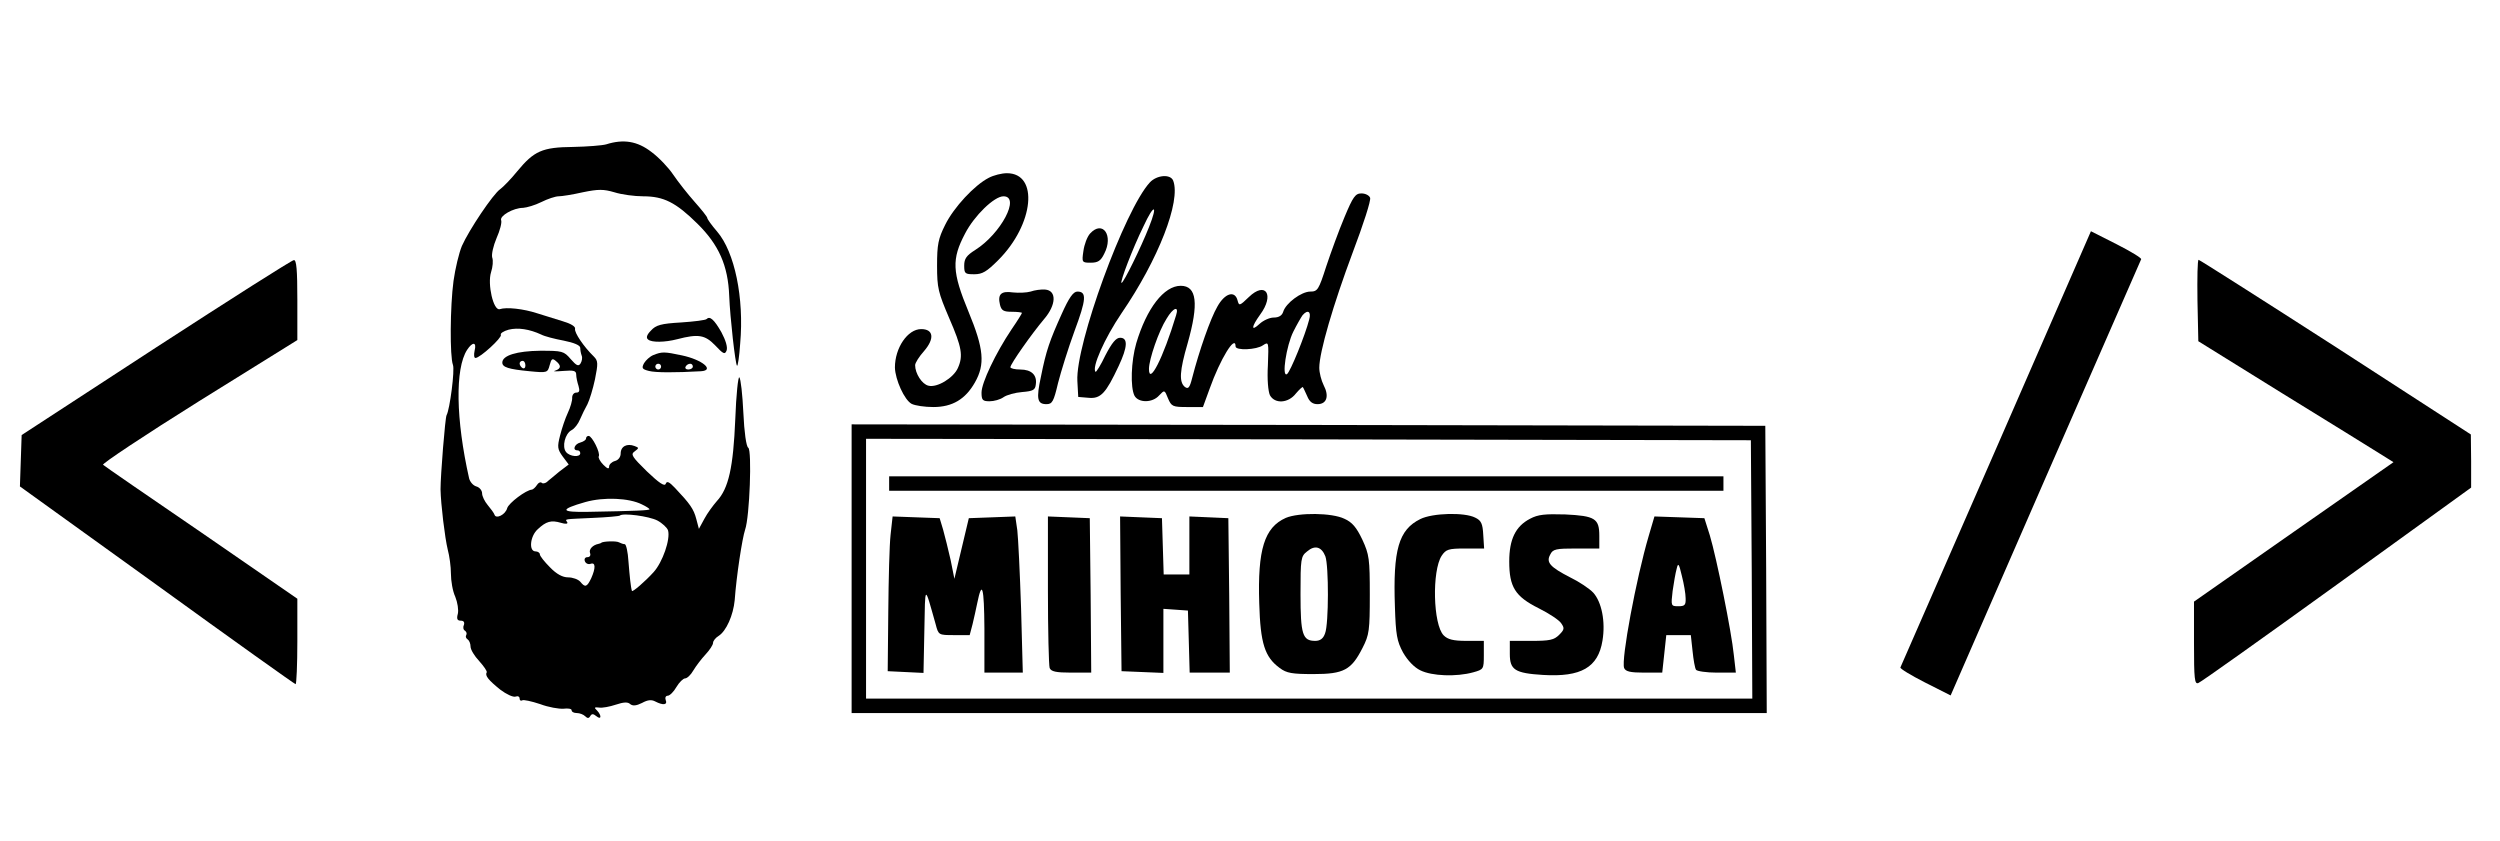
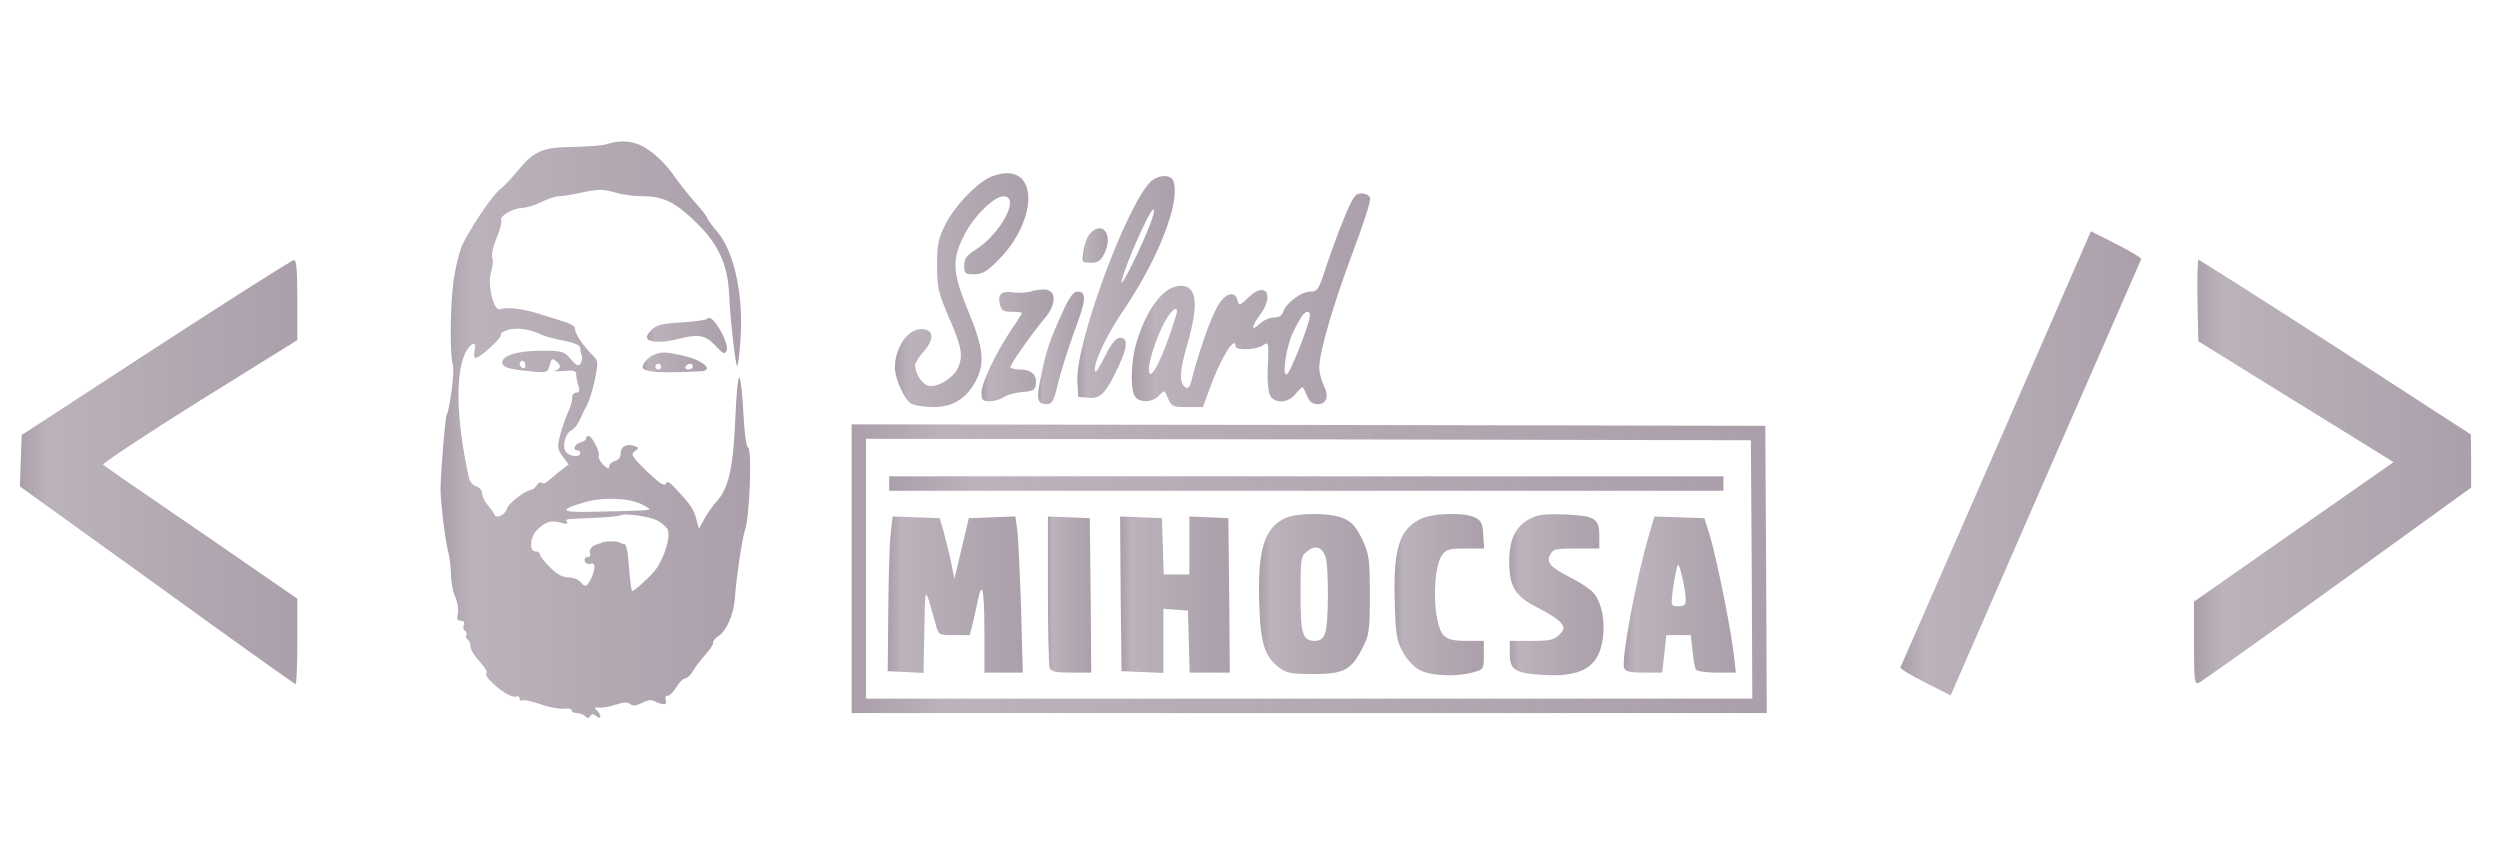
<svg xmlns="http://www.w3.org/2000/svg" version="1.0" width="866pt" height="291pt" viewBox="0 0 866 291" preserveAspectRatio="xMidYMid meet">
-   <g transform="translate(0,291) scale(0.1,-0.1)" fill="#000000" stroke="none">
+   <defs>
+     <linearGradient id="Gradient1">
+       <stop offset="0%" stop-color="#AA9FAA" />
+       <stop offset="10%" stop-color="#AA9FAA" stop-opacity=".8" />
+       <stop offset="100%" stop-color="#AA9FAA" />
+     </linearGradient>
+   </defs>
+   <g transform="translate(0,291) scale(0.1,-0.1)" fill="url(#Gradient1)" stroke="none">
    <path d="M2100 2410 c-14 -4 -66 -8 -115 -9 -107 -1 -135 -14 -193 -84 -21 -26 -48 -54 -59 -62 -25 -17 -108 -141 -133 -197 -10 -24 -23 -78 -29 -121 -12 -89 -13 -262 -2 -291 7 -17 -11 -155 -22 -174 -5 -8 -21 -209 -21 -257 1 -52 15 -168 25 -209 6 -22 11 -59 11 -83 0 -25 6 -61 15 -80 8 -20 12 -46 9 -59 -5 -18 -2 -24 10 -24 10 0 14 -5 11 -15 -4 -8 -2 -17 4 -20 5 -4 7 -10 4 -15 -3 -5 -1 -11 5 -15 5 -3 10 -14 10 -25 0 -10 13 -32 30 -50 16 -18 28 -35 26 -39 -7 -11 6 -27 47 -60 21 -16 45 -27 53 -24 8 3 14 0 14 -7 0 -6 4 -9 9 -6 4 3 32 -3 62 -13 29 -11 65 -17 81 -16 15 2 28 0 28 -5 0 -6 8 -10 18 -10 10 0 23 -5 29 -11 8 -8 13 -8 18 1 5 8 10 8 21 -1 17 -14 19 2 2 20 -11 10 -9 12 7 10 11 -2 37 3 58 10 27 9 42 10 50 2 9 -7 21 -6 41 4 20 11 33 12 46 5 27 -14 43 -12 36 5 -3 8 0 15 7 15 7 0 21 14 30 30 10 17 24 30 30 30 7 0 20 12 29 28 9 15 28 40 42 55 14 15 26 33 26 40 0 7 9 18 19 24 27 17 51 72 56 124 6 84 26 214 36 244 16 45 24 276 11 284 -7 4 -14 54 -17 121 -3 63 -9 118 -14 123 -4 4 -11 -61 -14 -145 -7 -167 -23 -240 -64 -284 -13 -15 -33 -42 -43 -61 l-19 -35 -9 34 c-9 35 -22 53 -74 108 -20 21 -28 25 -32 14 -4 -10 -23 3 -65 43 -52 51 -57 59 -43 69 16 12 16 13 0 19 -26 10 -48 -1 -48 -26 0 -12 -8 -23 -20 -26 -11 -3 -20 -12 -20 -19 0 -10 -6 -8 -20 6 -12 12 -18 25 -16 29 7 11 -23 71 -35 71 -5 0 -9 -4 -9 -9 0 -5 -9 -11 -20 -14 -20 -5 -28 -27 -10 -27 6 0 10 -4 10 -10 0 -15 -36 -12 -49 4 -15 18 -4 64 19 76 10 5 23 22 29 37 7 16 18 39 26 53 7 14 19 53 26 86 11 55 11 64 -4 79 -35 34 -68 83 -65 96 2 8 -15 18 -42 26 -25 8 -65 20 -90 28 -46 15 -105 22 -129 14 -22 -6 -43 87 -30 128 6 18 8 41 4 51 -3 11 4 41 15 67 12 27 19 54 16 62 -6 15 42 43 76 43 13 1 41 9 63 20 22 11 49 20 60 20 11 0 49 6 84 14 54 11 71 11 109 0 25 -8 70 -14 100 -14 71 0 113 -21 188 -95 74 -73 106 -145 110 -250 3 -76 21 -235 27 -242 3 -2 8 33 11 77 14 158 -19 317 -80 388 -19 22 -34 43 -34 47 0 4 -20 29 -44 56 -24 27 -57 69 -74 94 -16 24 -50 60 -76 79 -48 37 -96 45 -156 26z m-225 -659 c11 -6 46 -15 78 -21 35 -7 57 -16 57 -25 0 -7 2 -19 5 -27 3 -7 1 -19 -4 -27 -7 -11 -14 -8 -34 15 -24 28 -29 29 -106 29 -80 -1 -131 -16 -131 -41 0 -16 21 -23 95 -30 61 -6 62 -5 69 21 6 22 9 25 21 15 20 -16 19 -27 -2 -34 -10 -3 2 -3 27 -1 38 3 46 1 46 -13 0 -9 4 -27 8 -39 5 -17 3 -23 -8 -23 -8 0 -14 -8 -14 -17 1 -10 -6 -34 -15 -53 -9 -19 -21 -55 -27 -79 -10 -39 -9 -47 9 -72 l21 -28 -33 -25 c-17 -15 -37 -30 -43 -36 -7 -5 -15 -6 -18 -2 -4 3 -11 0 -16 -8 -5 -8 -13 -15 -17 -16 -21 -1 -81 -47 -86 -64 -6 -23 -39 -39 -44 -23 -2 6 -13 21 -24 34 -10 12 -19 30 -19 40 0 10 -9 21 -20 24 -11 3 -22 16 -25 28 -46 204 -49 380 -7 445 19 29 34 28 26 -3 -3 -14 -2 -25 3 -25 16 0 93 71 88 80 -3 5 9 13 27 18 32 8 72 2 113 -17z m-55 -107 c0 -8 -4 -12 -10 -9 -5 3 -10 10 -10 16 0 5 5 9 10 9 6 0 10 -7 10 -16z m403 -481 c15 -7 27 -15 27 -17 0 -4 -45 -6 -212 -9 -98 -2 -101 8 -10 34 64 18 151 14 195 -8z m54 -56 c17 -9 34 -25 37 -34 9 -31 -19 -111 -50 -145 -29 -32 -73 -70 -75 -65 -4 12 -8 52 -12 102 -2 33 -8 60 -13 60 -5 0 -13 3 -19 6 -9 6 -56 4 -62 -1 -2 -2 -6 -3 -10 -4 -20 -4 -34 -19 -29 -32 3 -8 -1 -14 -9 -14 -8 0 -12 -6 -9 -14 3 -8 12 -12 20 -9 17 6 18 -14 2 -50 -15 -31 -21 -33 -38 -12 -7 8 -26 15 -42 15 -19 0 -40 11 -63 35 -19 19 -35 39 -35 45 0 5 -7 10 -15 10 -24 0 -19 53 8 77 29 27 46 32 80 22 16 -5 25 -4 22 2 -8 12 -15 10 89 15 49 2 91 6 93 8 10 10 101 -2 130 -17z" />
    <path d="M3425 2294 c-49 -25 -121 -102 -151 -163 -24 -48 -28 -68 -28 -141 0 -78 4 -93 42 -182 44 -101 49 -131 30 -173 -15 -34 -72 -69 -102 -61 -22 5 -46 42 -46 71 0 8 14 30 31 49 37 43 33 76 -10 76 -47 0 -91 -65 -91 -133 1 -42 33 -113 58 -126 12 -6 45 -11 75 -11 66 0 111 27 144 85 36 63 31 117 -22 245 -57 138 -59 182 -12 271 32 62 101 129 133 129 60 0 -9 -130 -98 -186 -30 -19 -38 -30 -38 -54 0 -28 3 -30 35 -30 28 0 43 9 83 49 124 124 141 301 30 301 -18 0 -46 -7 -63 -16z" />
    <path d="M3983 2278 c-87 -94 -258 -562 -251 -688 l3 -55 36 -3 c42 -4 60 16 104 110 31 66 33 98 5 98 -14 0 -28 -17 -51 -61 -16 -34 -32 -59 -34 -57 -14 14 31 116 90 203 128 187 206 388 179 459 -9 24 -57 20 -81 -6z m-3 -155 c-28 -71 -88 -193 -95 -193 -7 0 39 121 76 196 37 80 51 77 19 -3z" />
    <path d="M4657 2157 c-19 -45 -47 -122 -63 -170 -26 -81 -30 -87 -55 -87 -31 0 -85 -40 -94 -70 -4 -13 -15 -20 -33 -20 -14 0 -36 -10 -49 -22 -30 -28 -29 -11 2 32 51 69 19 117 -39 61 -32 -31 -34 -31 -39 -12 -9 36 -44 26 -70 -21 -24 -41 -63 -153 -87 -246 -9 -36 -14 -41 -26 -32 -20 17 -18 55 10 151 39 138 32 199 -24 199 -58 0 -118 -78 -154 -199 -18 -62 -21 -153 -6 -182 14 -25 62 -25 85 1 19 20 19 20 31 -10 12 -28 16 -30 67 -30 l54 0 23 63 c37 104 90 190 90 147 0 -15 73 -12 95 4 20 13 20 12 17 -69 -3 -49 1 -91 7 -104 17 -31 64 -28 90 6 12 14 23 24 24 22 2 -2 8 -16 15 -31 8 -20 19 -28 36 -28 32 0 41 28 21 66 -8 16 -15 43 -15 60 0 54 48 218 116 400 36 95 64 181 60 189 -3 8 -16 15 -30 15 -21 0 -29 -11 -59 -83z m-583 -339 c-45 -149 -94 -244 -94 -186 0 33 34 132 61 174 23 39 44 46 33 12z m461 -15 c-13 -52 -66 -183 -77 -189 -19 -12 -2 99 22 147 12 24 27 50 32 57 18 21 31 13 23 -15z" />
    <path d="M3776 2101 c-10 -11 -20 -38 -23 -60 -6 -40 -5 -41 25 -41 25 0 35 6 47 31 33 63 -5 118 -49 70z" />
    <path d="M6915 1357 c-181 -414 -330 -755 -332 -759 -2 -4 36 -27 85 -52 l89 -45 328 752 c181 414 330 755 332 759 2 4 -36 27 -85 52 l-89 45 -328 -752z" />
    <path d="M540 1706 l-465 -303 -3 -89 -3 -89 475 -342 c261 -189 477 -343 480 -343 3 0 6 67 6 148 l0 148 -332 229 c-183 125 -337 231 -341 235 -4 4 145 103 332 220 l341 212 0 139 c0 105 -3 139 -12 138 -7 0 -222 -137 -478 -303z" />
    <path d="M7612 1869 l3 -141 290 -180 c160 -98 312 -193 338 -209 l48 -30 -345 -241 -346 -242 0 -144 c0 -125 2 -143 15 -138 9 3 225 157 480 341 l465 336 0 92 -1 92 -468 303 c-258 166 -472 302 -475 302 -4 0 -5 -63 -4 -141z" />
    <path d="M3570 1900 c-14 -4 -41 -5 -61 -3 -41 6 -54 -6 -45 -43 5 -20 13 -24 41 -24 19 0 35 -2 35 -4 0 -2 -16 -28 -36 -57 -55 -82 -104 -185 -104 -219 0 -26 4 -30 28 -30 15 0 37 6 48 14 11 8 40 16 65 18 37 3 45 7 47 26 5 33 -15 52 -54 52 -19 0 -34 4 -34 8 0 11 74 116 117 167 42 49 44 99 3 102 -14 1 -36 -2 -50 -7z" />
    <path d="M3678 1823 c-42 -93 -54 -127 -72 -217 -17 -78 -13 -96 19 -96 20 0 25 9 40 73 10 39 35 120 57 180 41 110 43 137 10 137 -14 0 -29 -21 -54 -77z" />
    <path d="M2448 1805 c-3 -4 -44 -9 -89 -12 -69 -4 -87 -9 -104 -28 -14 -14 -18 -25 -10 -31 12 -11 59 -10 101 1 73 19 96 15 131 -21 29 -31 34 -33 40 -18 4 11 -3 35 -18 63 -25 44 -40 57 -51 46z" />
    <path d="M2263 1680 c-12 -5 -26 -18 -32 -28 -9 -17 -7 -21 17 -27 23 -6 91 -6 180 -1 49 3 5 40 -66 55 -61 13 -69 13 -99 1z m27 -40 c0 -5 -4 -10 -10 -10 -5 0 -10 5 -10 10 0 6 5 10 10 10 6 0 10 -4 10 -10z m110 0 c0 -5 -7 -10 -16 -10 -8 0 -12 5 -9 10 3 6 10 10 16 10 5 0 9 -4 9 -10z" />
    <path d="M2950 940 l0 -500 1585 0 1585 0 -2 498 -3 497 -1582 3 -1583 2 0 -500z m3118 -2 l2 -448 -1535 0 -1535 0 0 450 0 450 1533 -2 1532 -3 3 -447z" />
    <path d="M3080 1235 l0 -25 1445 0 1445 0 0 25 0 25 -1445 0 -1445 0 0 -25z" />
    <path d="M4454 1116 c-74 -33 -98 -109 -92 -296 4 -139 19 -186 71 -224 24 -18 43 -21 117 -21 105 0 131 14 170 91 23 45 25 60 25 184 0 124 -2 139 -26 191 -20 42 -35 60 -62 72 -43 21 -158 22 -203 3z m137 -133 c12 -32 12 -235 -1 -267 -6 -18 -17 -26 -34 -26 -44 0 -51 22 -51 162 0 123 1 131 23 148 27 23 50 16 63 -17z" />
    <path d="M4920 1112 c-75 -37 -95 -106 -88 -304 3 -97 7 -119 28 -158 16 -28 39 -52 60 -62 40 -20 125 -23 183 -7 36 10 37 11 37 59 l0 50 -60 0 c-46 0 -65 5 -79 19 -37 37 -41 224 -7 276 15 22 23 25 82 25 l65 0 -3 47 c-2 39 -7 50 -28 60 -37 19 -148 16 -190 -5z" />
    <path d="M5300 1113 c-50 -26 -72 -71 -72 -148 0 -88 20 -121 102 -162 36 -18 71 -41 78 -52 12 -17 11 -22 -7 -40 -18 -18 -33 -21 -96 -21 l-75 0 0 -45 c0 -55 17 -67 115 -73 132 -8 191 26 206 119 11 66 -3 134 -32 166 -13 14 -49 38 -80 53 -70 36 -84 52 -69 79 9 19 20 21 90 21 l80 0 0 44 c0 60 -15 69 -118 74 -70 2 -94 0 -122 -15z" />
    <path d="M3085 1058 c-4 -35 -7 -155 -8 -268 l-2 -205 62 -3 62 -3 3 148 c3 161 0 159 39 21 10 -38 10 -38 64 -38 l54 0 10 38 c5 20 12 53 16 72 17 84 24 57 25 -87 l0 -153 67 0 66 0 -6 223 c-4 122 -10 244 -13 270 l-7 48 -80 -3 -81 -3 -25 -105 -25 -105 -13 65 c-8 36 -20 83 -26 105 l-12 40 -82 3 -81 3 -7 -63z" />
    <path d="M3630 866 c0 -140 3 -261 6 -270 5 -12 21 -16 75 -16 l69 0 -2 268 -3 267 -72 3 -73 3 0 -255z" />
    <path d="M3882 853 l3 -268 73 -3 72 -3 0 111 0 111 43 -3 42 -3 3 -107 3 -108 70 0 69 0 -2 268 -3 267 -67 3 -68 3 0 -101 0 -100 -45 0 -44 0 -3 98 -3 97 -73 3 -72 3 2 -268z" />
    <path d="M5711 1053 c-43 -146 -96 -429 -85 -457 5 -12 21 -16 69 -16 l63 0 7 65 7 65 43 0 42 0 6 -55 c3 -30 8 -59 12 -65 3 -5 36 -10 72 -10 l66 0 -7 61 c-8 81 -60 337 -83 414 l-19 60 -86 3 -87 3 -20 -68z m128 -215 c1 -24 -3 -28 -25 -28 -26 0 -26 1 -20 53 4 28 10 63 14 77 5 22 8 18 18 -25 7 -27 13 -62 13 -77z" />
  </g>
</svg>
